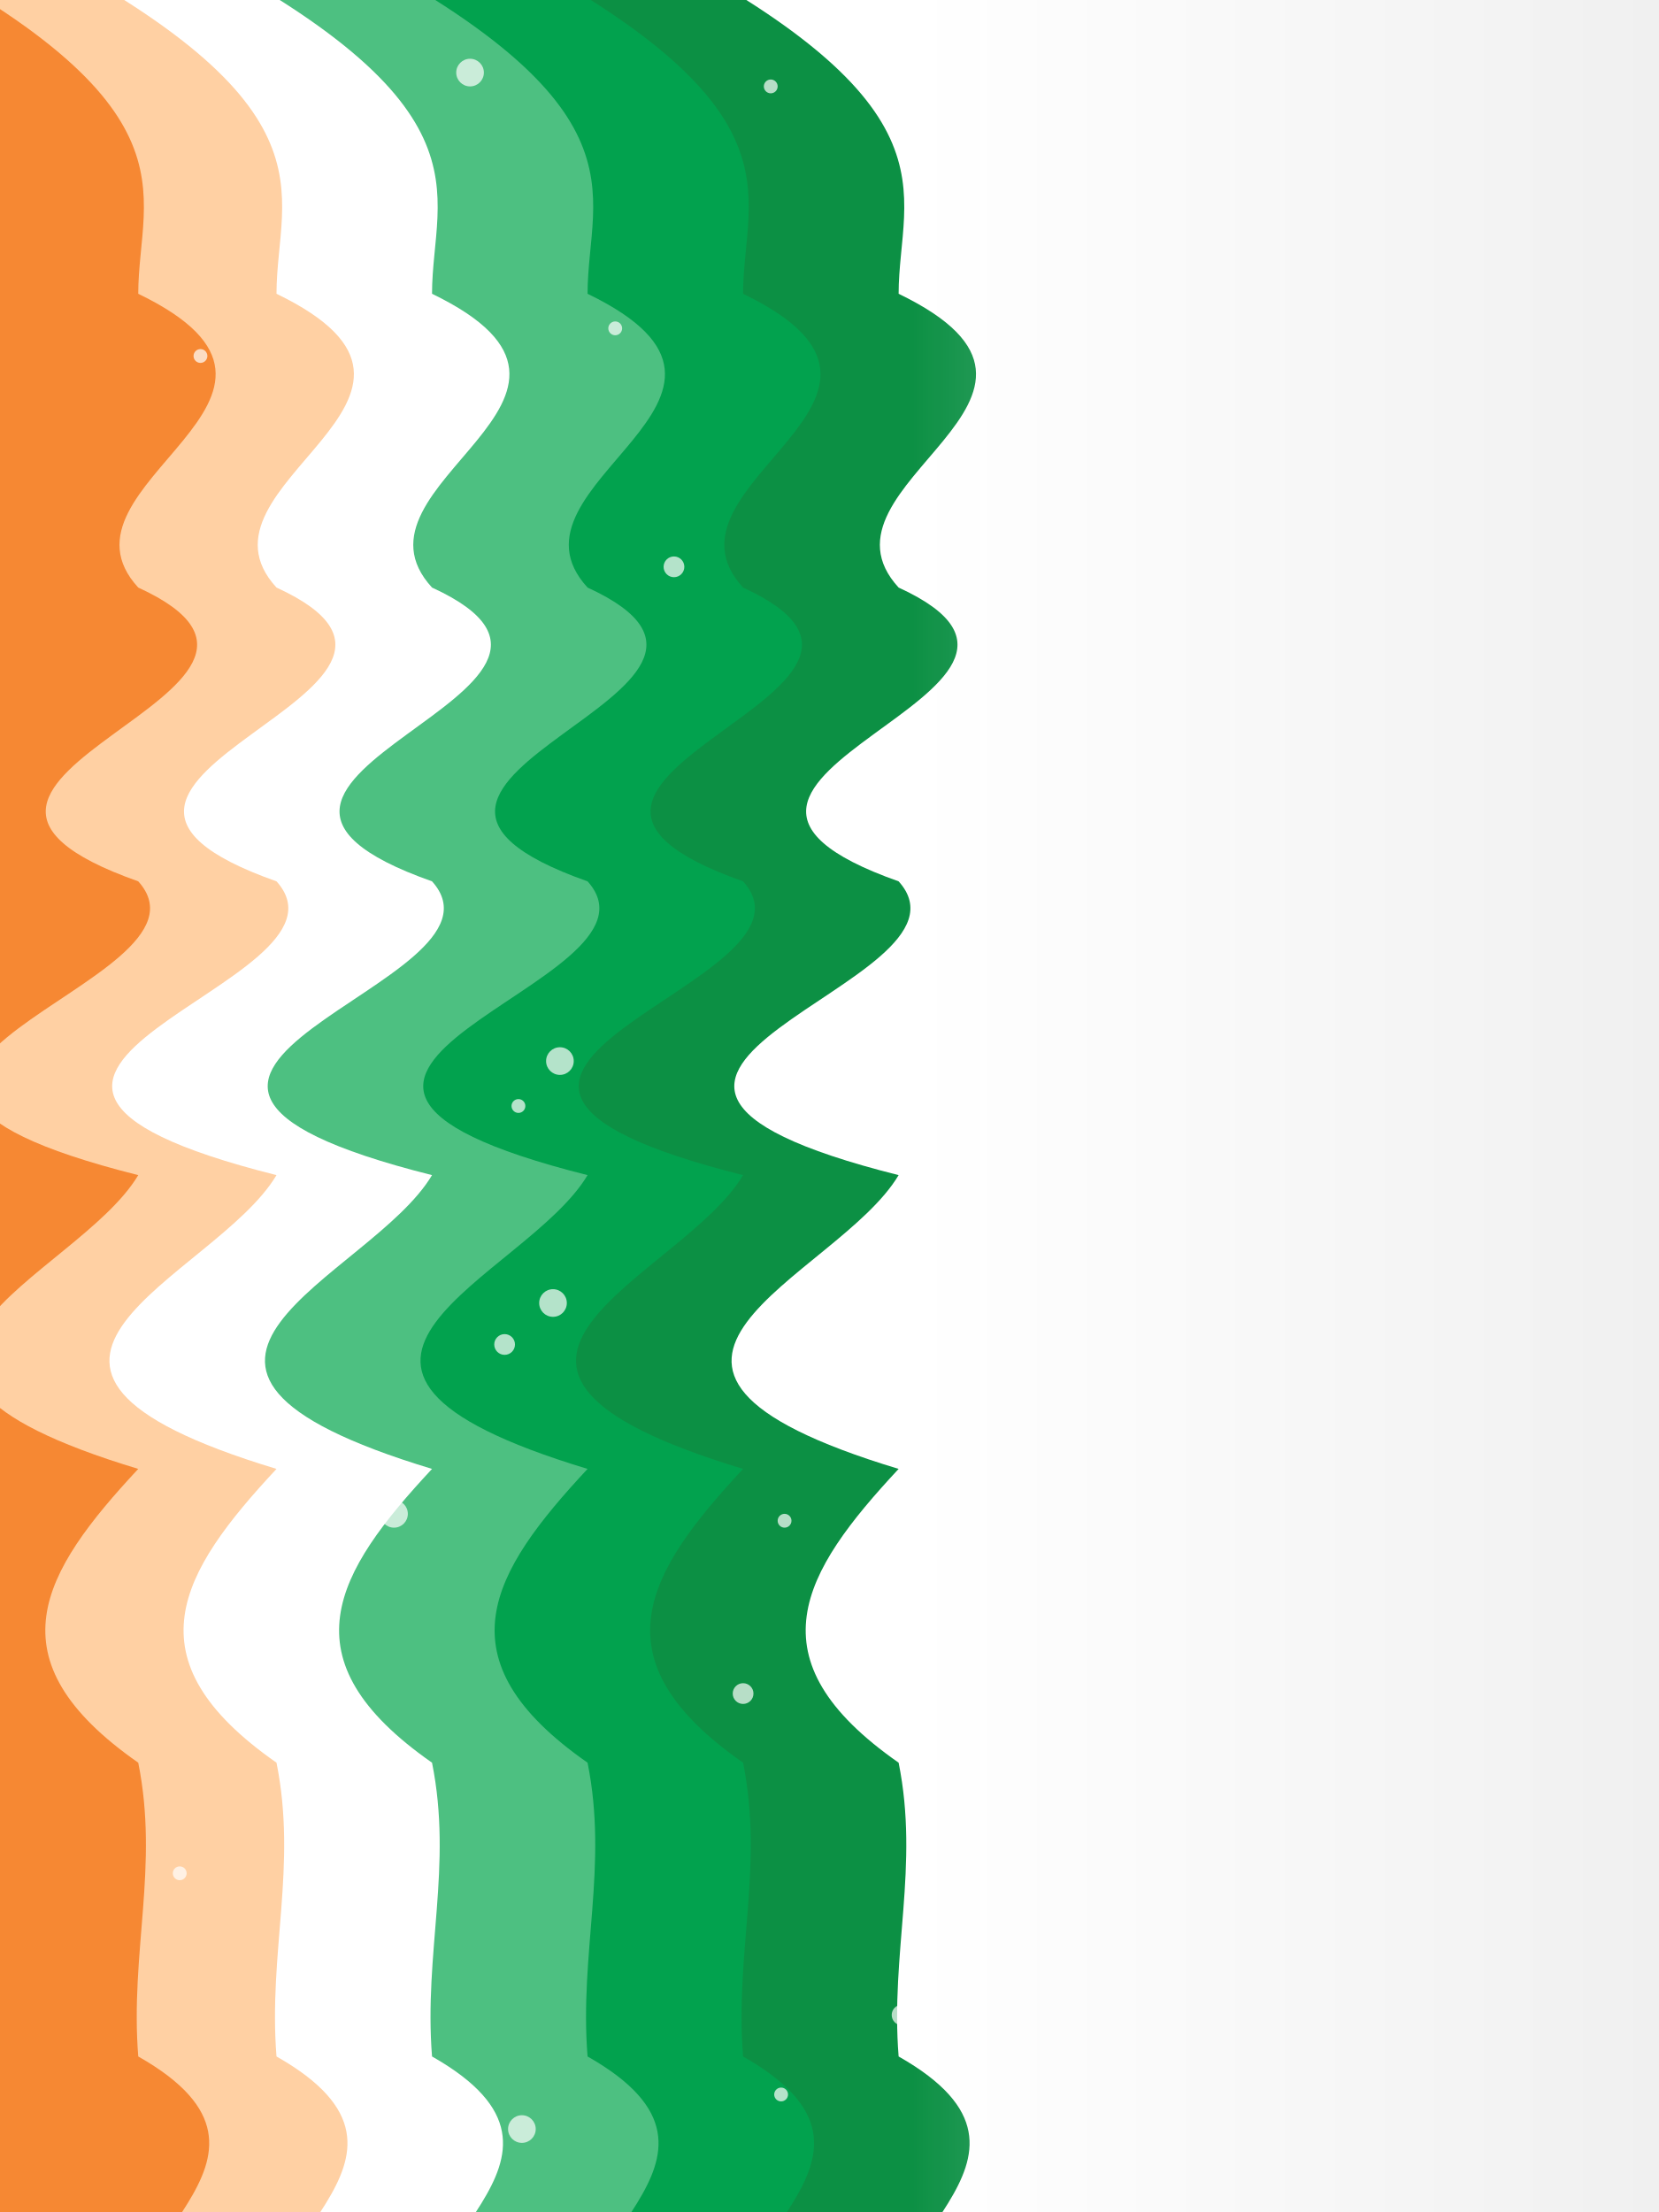
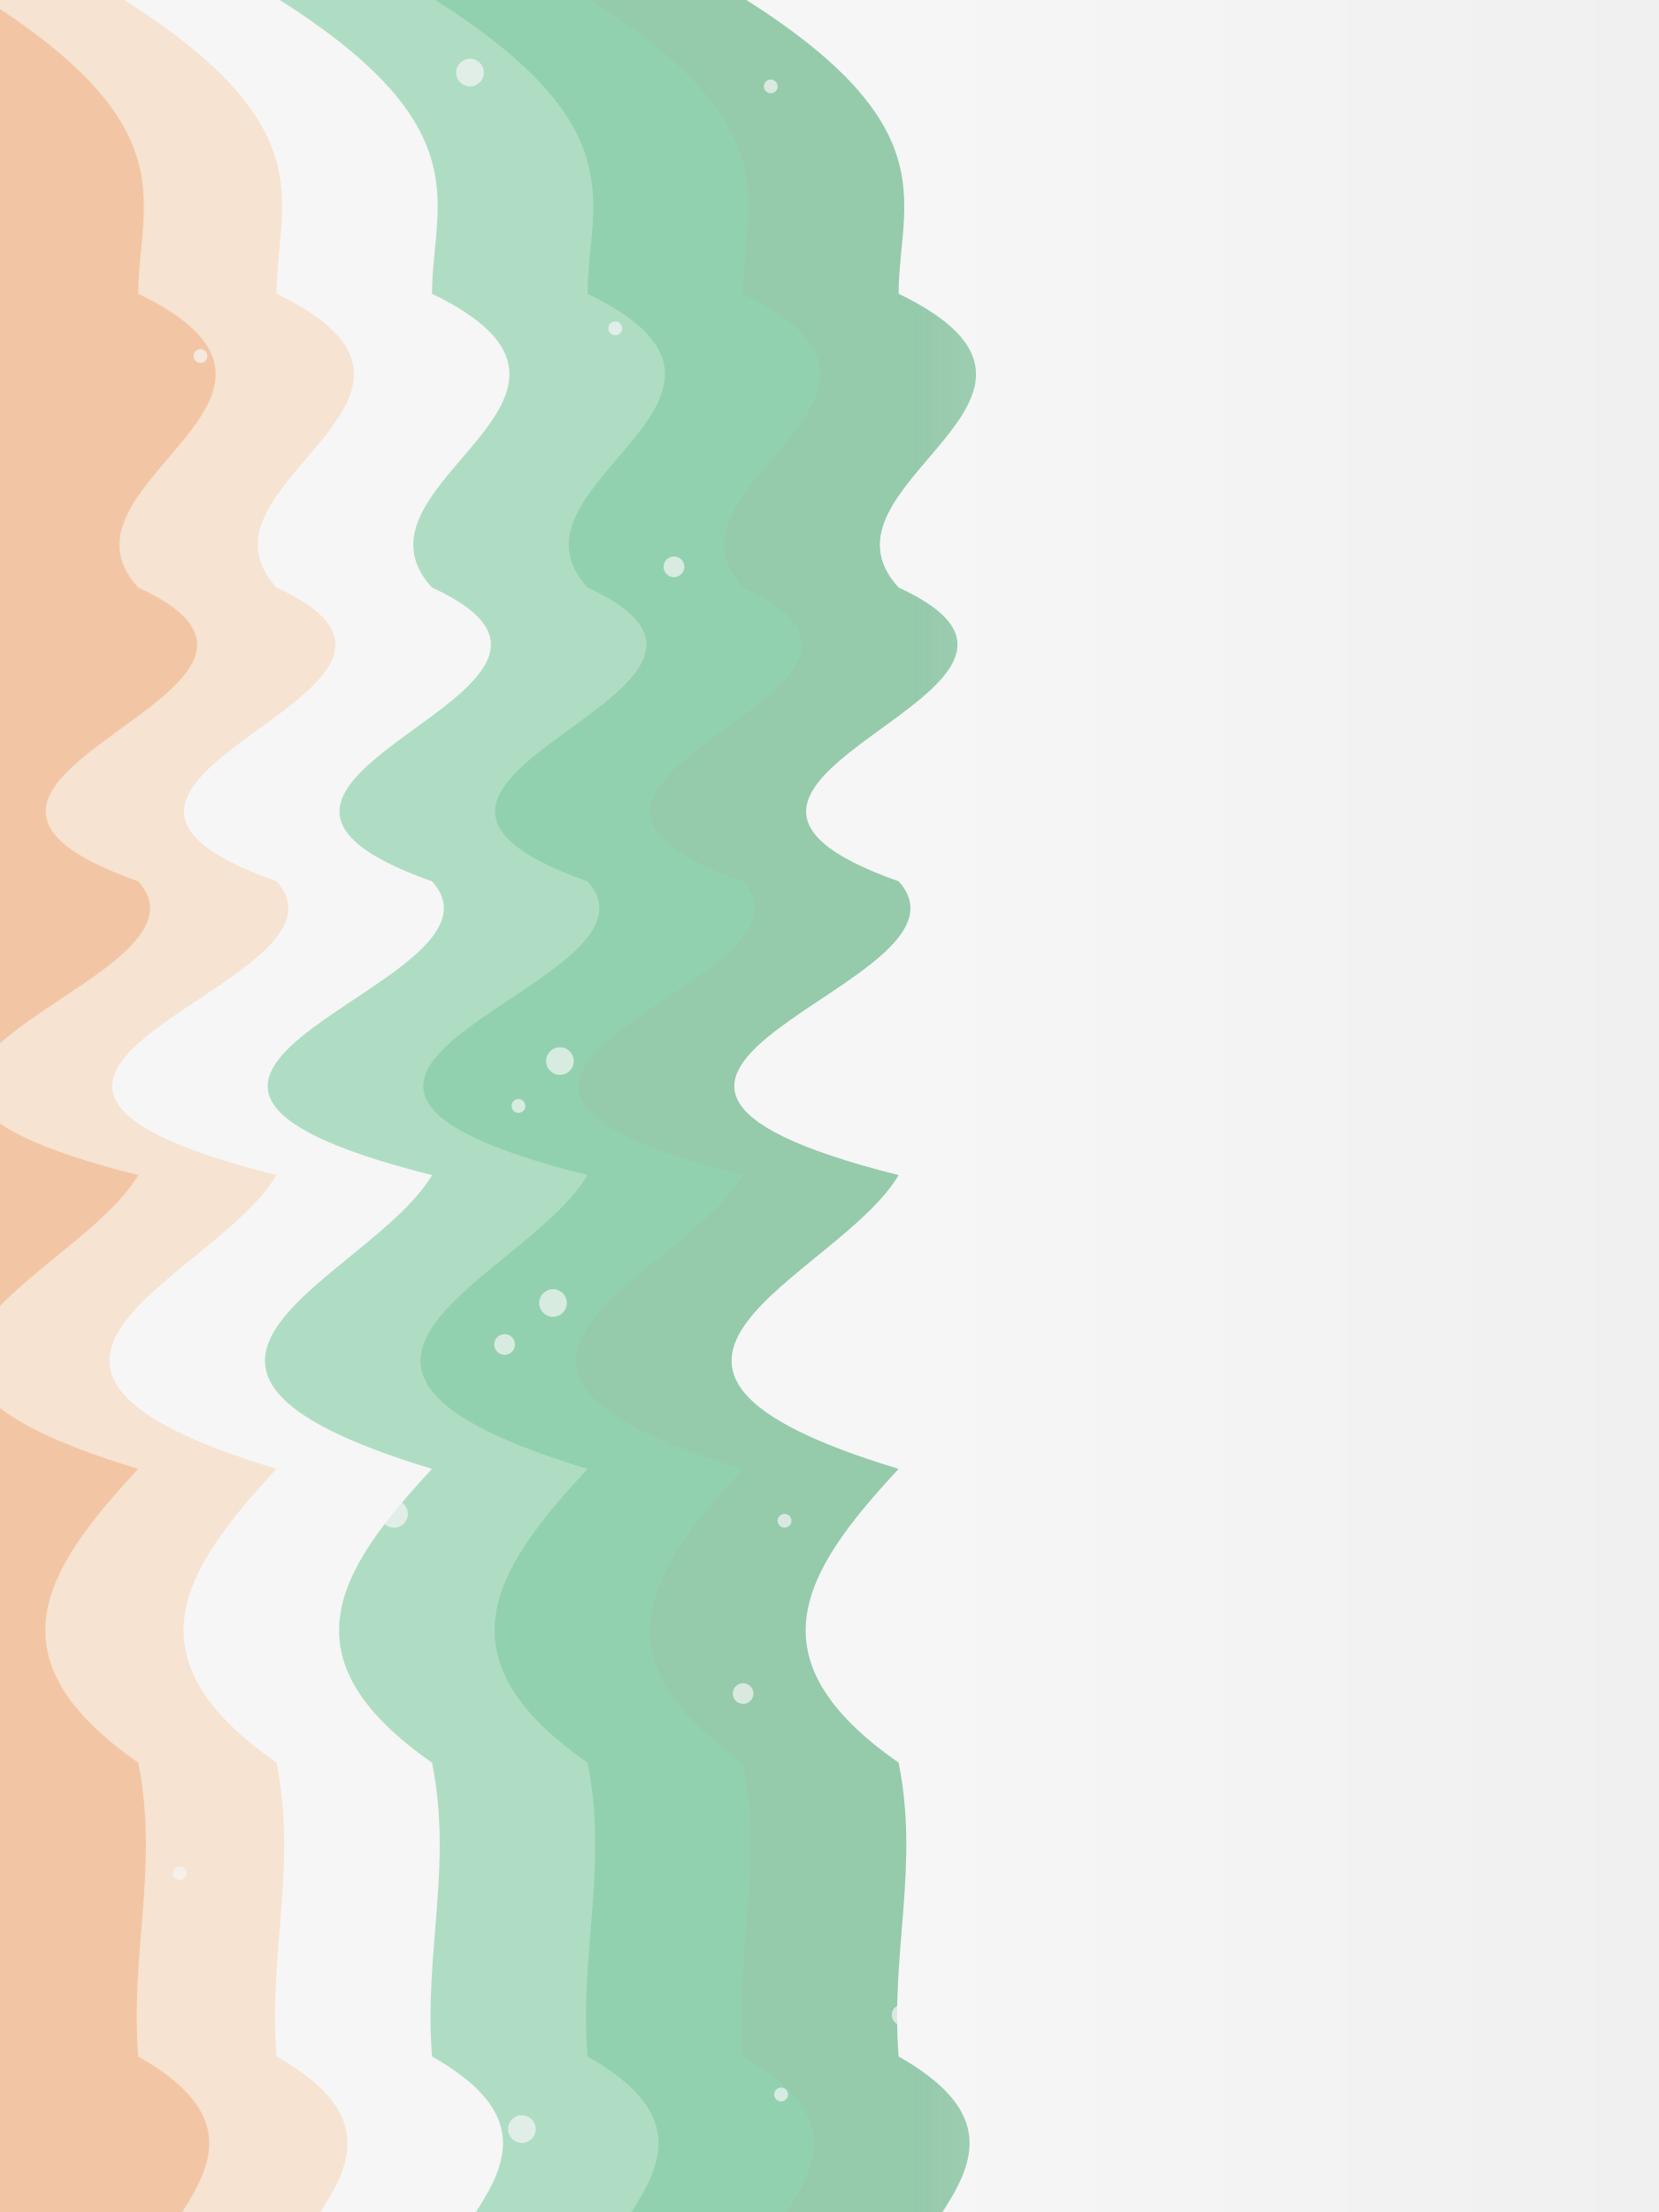
<svg xmlns="http://www.w3.org/2000/svg" viewBox="0 0 480 640" preserveAspectRatio="xMidYMid slice">
  <defs>
    <linearGradient id="f" x1="0" y1="0" x2="1" y2="0">
      <stop offset="0" stop-color="#fff" />
      <stop offset=".55" stop-color="#fff" />
      <stop offset="1" stop-color="#fff" stop-opacity="0" />
    </linearGradient>
    <mask id="m">
      <rect width="480" height="640" fill="url(#f)" />
    </mask>
  </defs>
-   <g mask="url(#m)">
+   <g mask="url(#m)" opacity="0.4">
    <g>
      <rect width="480" height="640" fill="#ffffff" />
      <path d="M 180 -20 C 280.0 30, 260.0 55, 260 85 C 322.074 115, 232.418 140, 260 170 C 325.465 200, 175.031 225, 260 255 C 287.056 285, 140.6 310, 260 340 C 242.16 370, 160.781 395, 260 425 C 232.054 455, 217.02 480, 260 510 C 266.029 540, 257.61 565, 260 595 C 312.849 625, 245.234 650, 260 680 C 329.468 710, 191.27 735, 260 765 L -60 680 L -60 -20 Z" fill="#008A3B" opacity="0.95" />
      <path d="M 135 -20 C 235.0 30, 215.0 55, 215 85 C 277.074 115, 187.418 140, 215 170 C 280.465 200, 130.031 225, 215 255 C 242.056 285, 95.6 310, 215 340 C 197.16 370, 115.781 395, 215 425 C 187.054 455, 172.02 480, 215 510 C 221.029 540, 212.61 565, 215 595 C 267.849 625, 200.234 650, 215 680 C 284.468 710, 146.27 735, 215 765 L -60 680 L -60 -20 Z" fill="#00a650" opacity="0.8" />
      <path d="M 90 -20 C 190.0 30, 170.0 55, 170 85 C 232.074 115, 142.418 140, 170 170 C 235.465 200, 85.031 225, 170 255 C 197.056 285, 50.6 310, 170 340 C 152.16 370, 70.781 395, 170 425 C 142.054 455, 127.02 480, 170 510 C 176.029 540, 167.61 565, 170 595 C 222.849 625, 155.234 650, 170 680 C 239.468 710, 101.27 735, 170 765 L -60 680 L -60 -20 Z" fill="#7fd3a3" opacity="0.6" />
      <path d="M 45 -20 C 145.0 30, 125.0 55, 125 85 C 187.074 115, 97.418 140, 125 170 C 190.465 200, 40.031 225, 125 255 C 152.056 285, 5.6 310, 125 340 C 107.16 370, 25.781 395, 125 425 C 97.054 455, 82.02 480, 125 510 C 131.029 540, 122.61 565, 125 595 C 177.849 625, 110.234 650, 125 680 C 194.468 710, 56.27 735, 125 765 L -60 680 L -60 -20 Z" fill="#ffffff" opacity="1" />
      <path d="M 0 -20 C 100.0 30, 80.0 55, 80 85 C 142.074 115, 52.418 140, 80 170 C 145.465 200, -4.969 225, 80 255 C 107.056 285, -39.4 310, 80 340 C 62.16 370, -19.219 395, 80 425 C 52.054 455, 37.02 480, 80 510 C 86.029 540, 77.61 565, 80 595 C 132.849 625, 65.234 650, 80 680 C 149.468 710, 11.27 735, 80 765 L -60 680 L -60 -20 Z" fill="#ffb066" opacity="0.6" />
      <path d="M -40 -20 C 60.0 30, 40.0 55, 40 85 C 102.074 115, 12.418 140, 40 170 C 105.465 200, -44.969 225, 40 255 C 67.056 285, -79.4 310, 40 340 C 22.16 370, -59.219 395, 40 425 C 12.054 455, -2.98 480, 40 510 C 46.029 540, 37.61 565, 40 595 C 92.849 625, 25.234 650, 40 680 C 109.468 710, -28.73 735, 40 765 L -60 680 L -60 -20 Z" fill="#F47B20" opacity="0.85" />
      <circle cx="227" cy="440" r="2" fill="#fff" opacity=".7" />
      <circle cx="98" cy="592" r="2" fill="#fff" opacity=".7" />
      <circle cx="58" cy="103" r="2" fill="#fff" opacity=".7" />
      <circle cx="151" cy="616" r="4" fill="#fff" opacity=".7" />
      <circle cx="150" cy="320" r="2" fill="#fff" opacity=".7" />
      <circle cx="160" cy="377" r="4" fill="#fff" opacity=".7" />
      <circle cx="323" cy="92" r="3" fill="#fff" opacity=".7" />
      <circle cx="195" cy="164" r="3" fill="#fff" opacity=".7" />
      <circle cx="146" cy="389" r="3" fill="#fff" opacity=".7" />
      <circle cx="267" cy="392" r="3" fill="#fff" opacity=".7" />
      <circle cx="322" cy="43" r="3" fill="#fff" opacity=".7" />
      <circle cx="261" cy="583" r="3" fill="#fff" opacity=".7" />
      <circle cx="272" cy="285" r="4" fill="#fff" opacity=".7" />
      <circle cx="162" cy="307" r="4" fill="#fff" opacity=".7" />
      <circle cx="84" cy="549" r="2" fill="#fff" opacity=".7" />
      <circle cx="136" cy="21" r="4" fill="#fff" opacity=".7" />
      <circle cx="215" cy="490" r="3" fill="#fff" opacity=".7" />
      <circle cx="297" cy="434" r="3" fill="#fff" opacity=".7" />
      <circle cx="122" cy="135" r="4" fill="#fff" opacity=".7" />
      <circle cx="52" cy="542" r="2" fill="#fff" opacity=".7" />
      <circle cx="107" cy="276" r="4" fill="#fff" opacity=".7" />
      <circle cx="114" cy="438" r="4" fill="#fff" opacity=".7" />
      <circle cx="101" cy="258" r="2" fill="#fff" opacity=".7" />
      <circle cx="178" cy="95" r="2" fill="#fff" opacity=".7" />
      <circle cx="226" cy="606" r="2" fill="#fff" opacity=".7" />
      <circle cx="223" cy="25" r="2" fill="#fff" opacity=".7" />
    </g>
  </g>
</svg>
